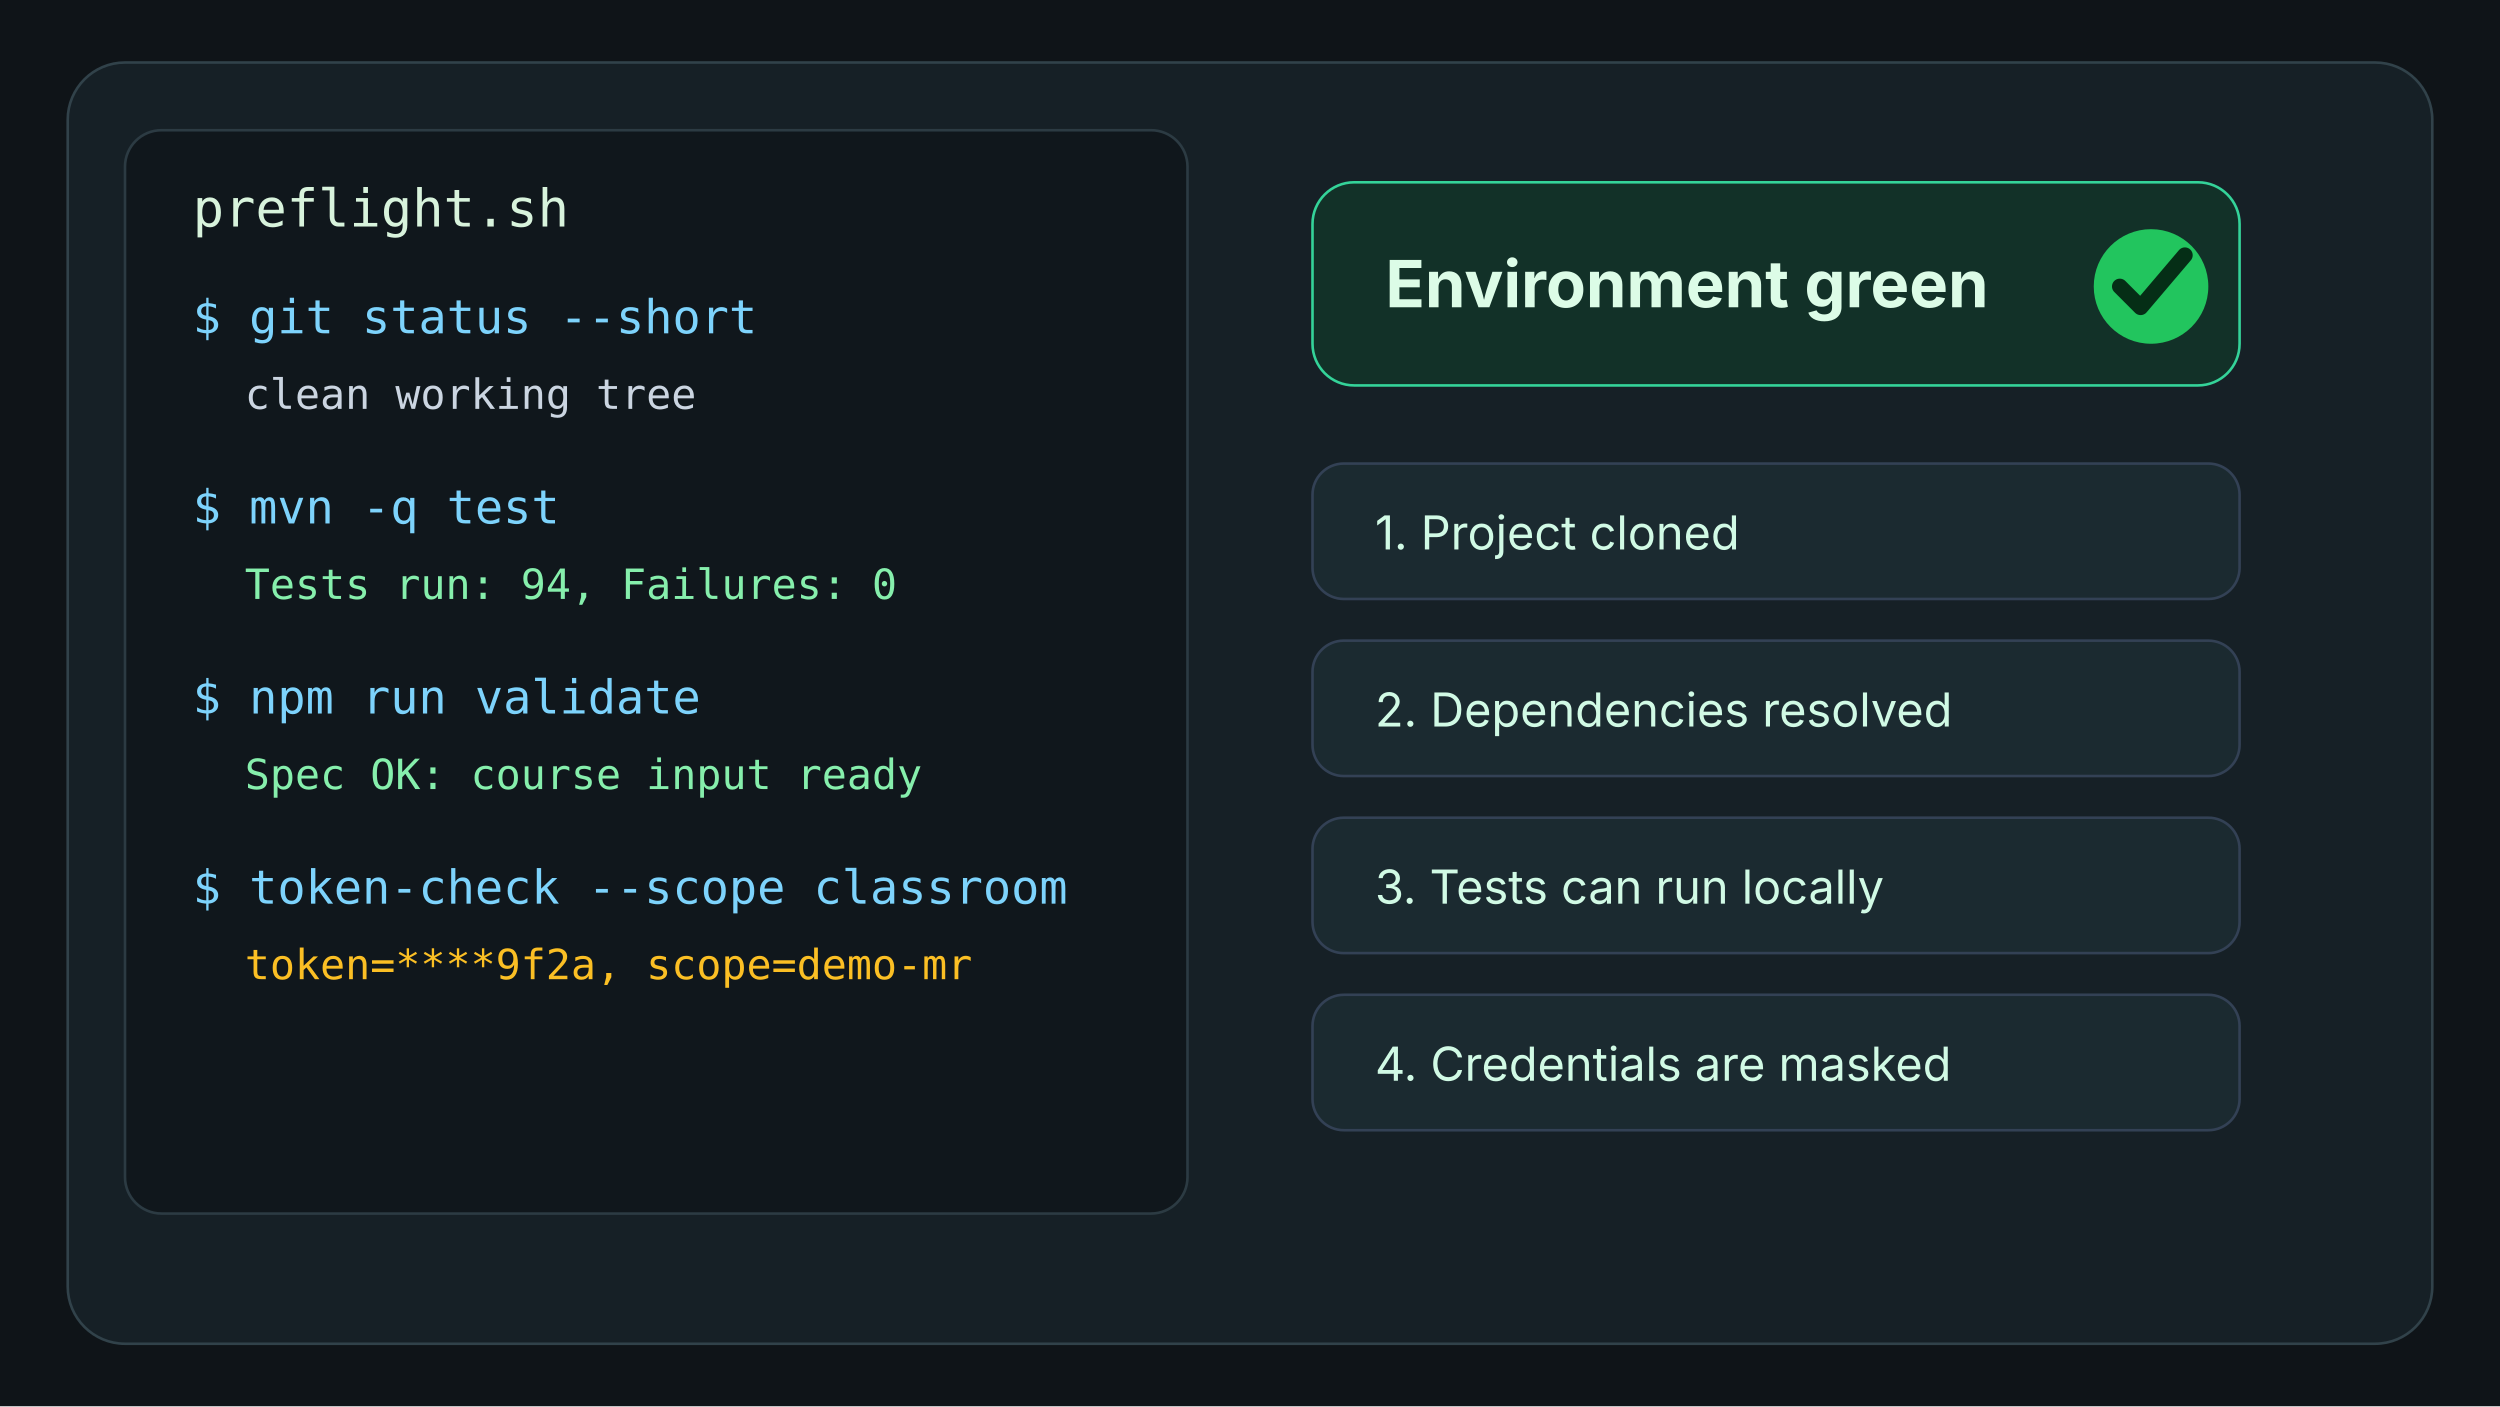
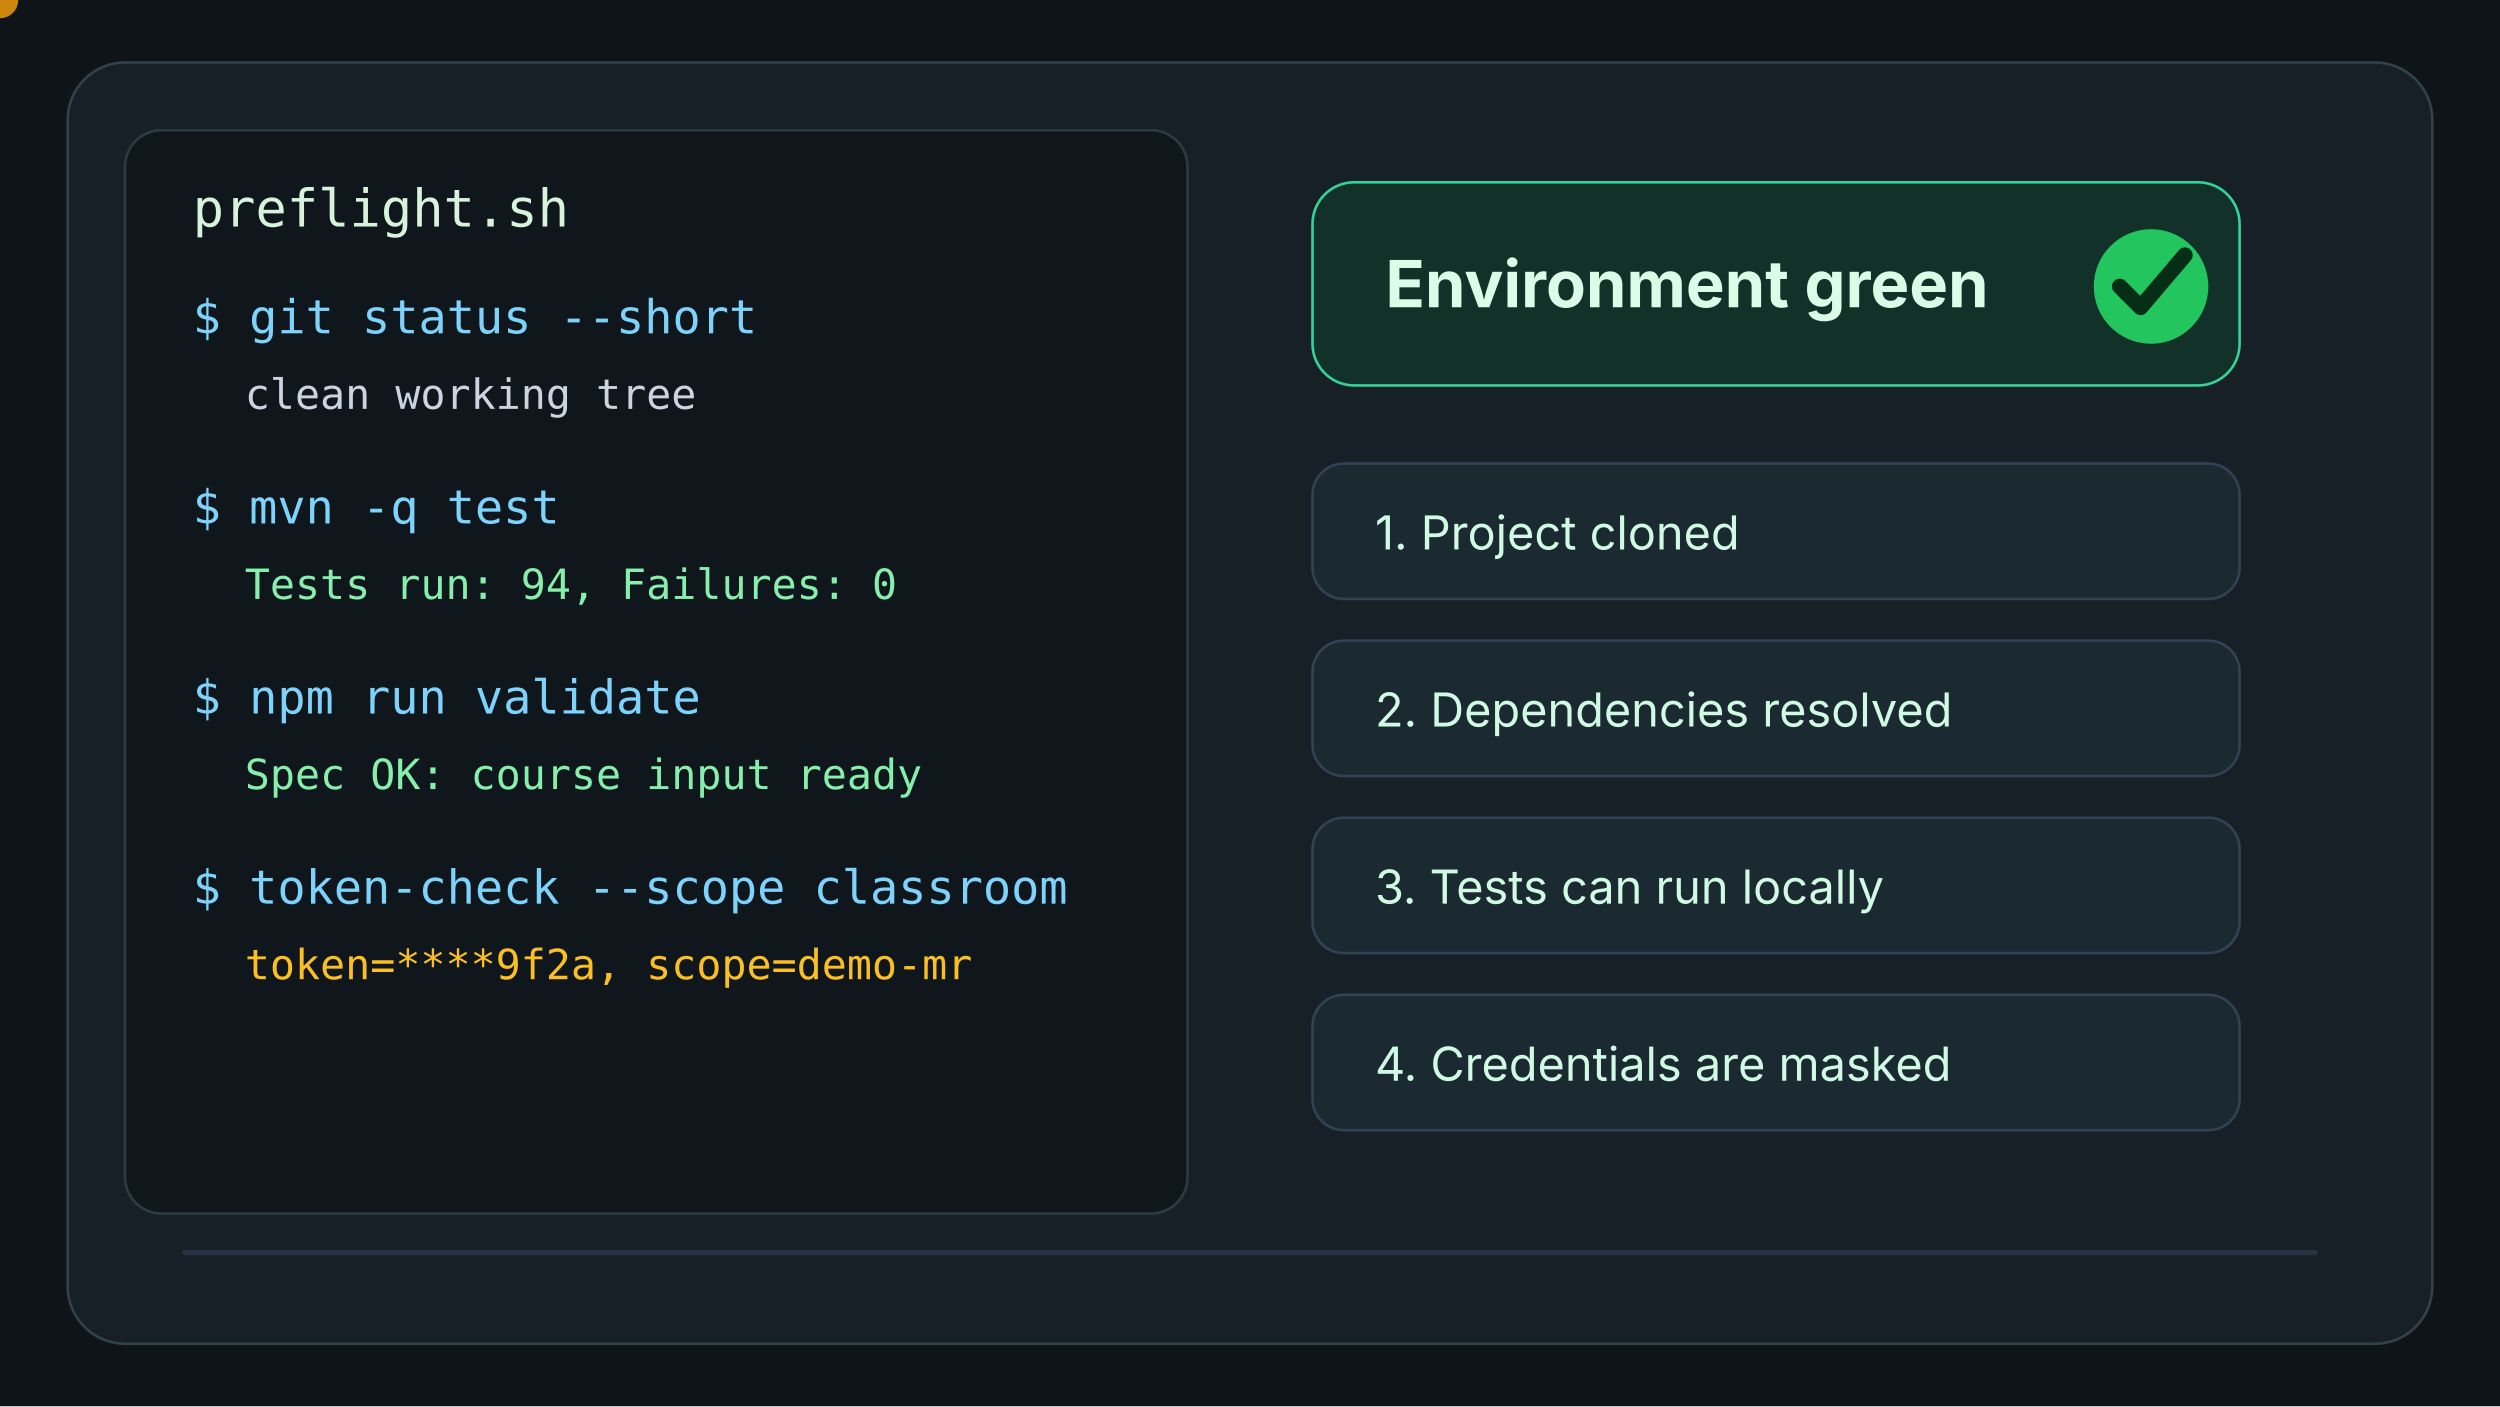
<svg xmlns="http://www.w3.org/2000/svg" width="960" height="540" viewBox="0 0 960 540">
  <rect width="960" height="540" fill="#0f1418" />
  <rect x="26" y="24" width="908" height="492" rx="22" fill="#162026" stroke="#31424a" />
  <rect x="48" y="50" width="408" height="416" rx="14" fill="#10171c" stroke="#2c3b43" />
  <text x="74" y="87" font-family="ui-monospace,Menlo,monospace" font-size="20" fill="#d8f3dc">preflight.sh</text>
  <text x="74" y="128" font-family="ui-monospace,Menlo,monospace" font-size="18" fill="#7dd3fc">$ git status --short</text>
  <text x="94" y="157" font-family="ui-monospace,Menlo,monospace" font-size="16" fill="#cbd5e1">clean working tree</text>
  <text x="74" y="201" font-family="ui-monospace,Menlo,monospace" font-size="18" fill="#7dd3fc">$ mvn -q test</text>
  <text x="94" y="230" font-family="ui-monospace,Menlo,monospace" font-size="16" fill="#86efac">Tests run: 94, Failures: 0</text>
  <text x="74" y="274" font-family="ui-monospace,Menlo,monospace" font-size="18" fill="#7dd3fc">$ npm run validate</text>
  <text x="94" y="303" font-family="ui-monospace,Menlo,monospace" font-size="16" fill="#86efac">Spec OK: course input ready</text>
  <text x="74" y="347" font-family="ui-monospace,Menlo,monospace" font-size="18" fill="#7dd3fc">$ token-check --scope classroom</text>
  <text x="94" y="376" font-family="ui-monospace,Menlo,monospace" font-size="16" fill="#fbbf24">token=****9f2a, scope=demo-mr</text>
  <rect x="504" y="70" width="356" height="78" rx="16" fill="#123128" stroke="#34d399" />
  <text x="532" y="118" font-family="Inter,Arial,sans-serif" font-size="25" font-weight="700" fill="#dcfce7">Environment green</text>
  <circle cx="826" cy="110" r="22" fill="#22c55e" />
  <path d="M814 110l8 8 17-20" fill="none" stroke="#052e16" stroke-width="6" stroke-linecap="round" stroke-linejoin="round" />
  <g font-family="Inter,Arial,sans-serif" font-size="18" fill="#d1fae5">
    <rect x="504" y="178" width="356" height="52" rx="12" fill="#1b2a30" stroke="#334155" />
    <text x="528" y="211">1. Project cloned</text>
    <rect x="504" y="246" width="356" height="52" rx="12" fill="#1b2a30" stroke="#334155" />
    <text x="528" y="279">2. Dependencies resolved</text>
    <rect x="504" y="314" width="356" height="52" rx="12" fill="#1b2a30" stroke="#334155" />
    <text x="528" y="347">3. Tests can run locally</text>
    <rect x="504" y="382" width="356" height="52" rx="12" fill="#1b2a30" stroke="#334155" />
    <text x="528" y="415">4. Credentials are masked</text>
  </g>
+   <g data-auto-motion="subtle-runner" opacity="0.82">
+     <circle r="7" fill="#f59e0b">
+       <animateMotion dur="5.2s" repeatCount="indefinite" path="M80 486 H880" />
+     </circle>
+     <rect x="70" y="480" width="820" height="2" rx="1" fill="#334155" opacity="0.75" />
+   </g>
</svg>
